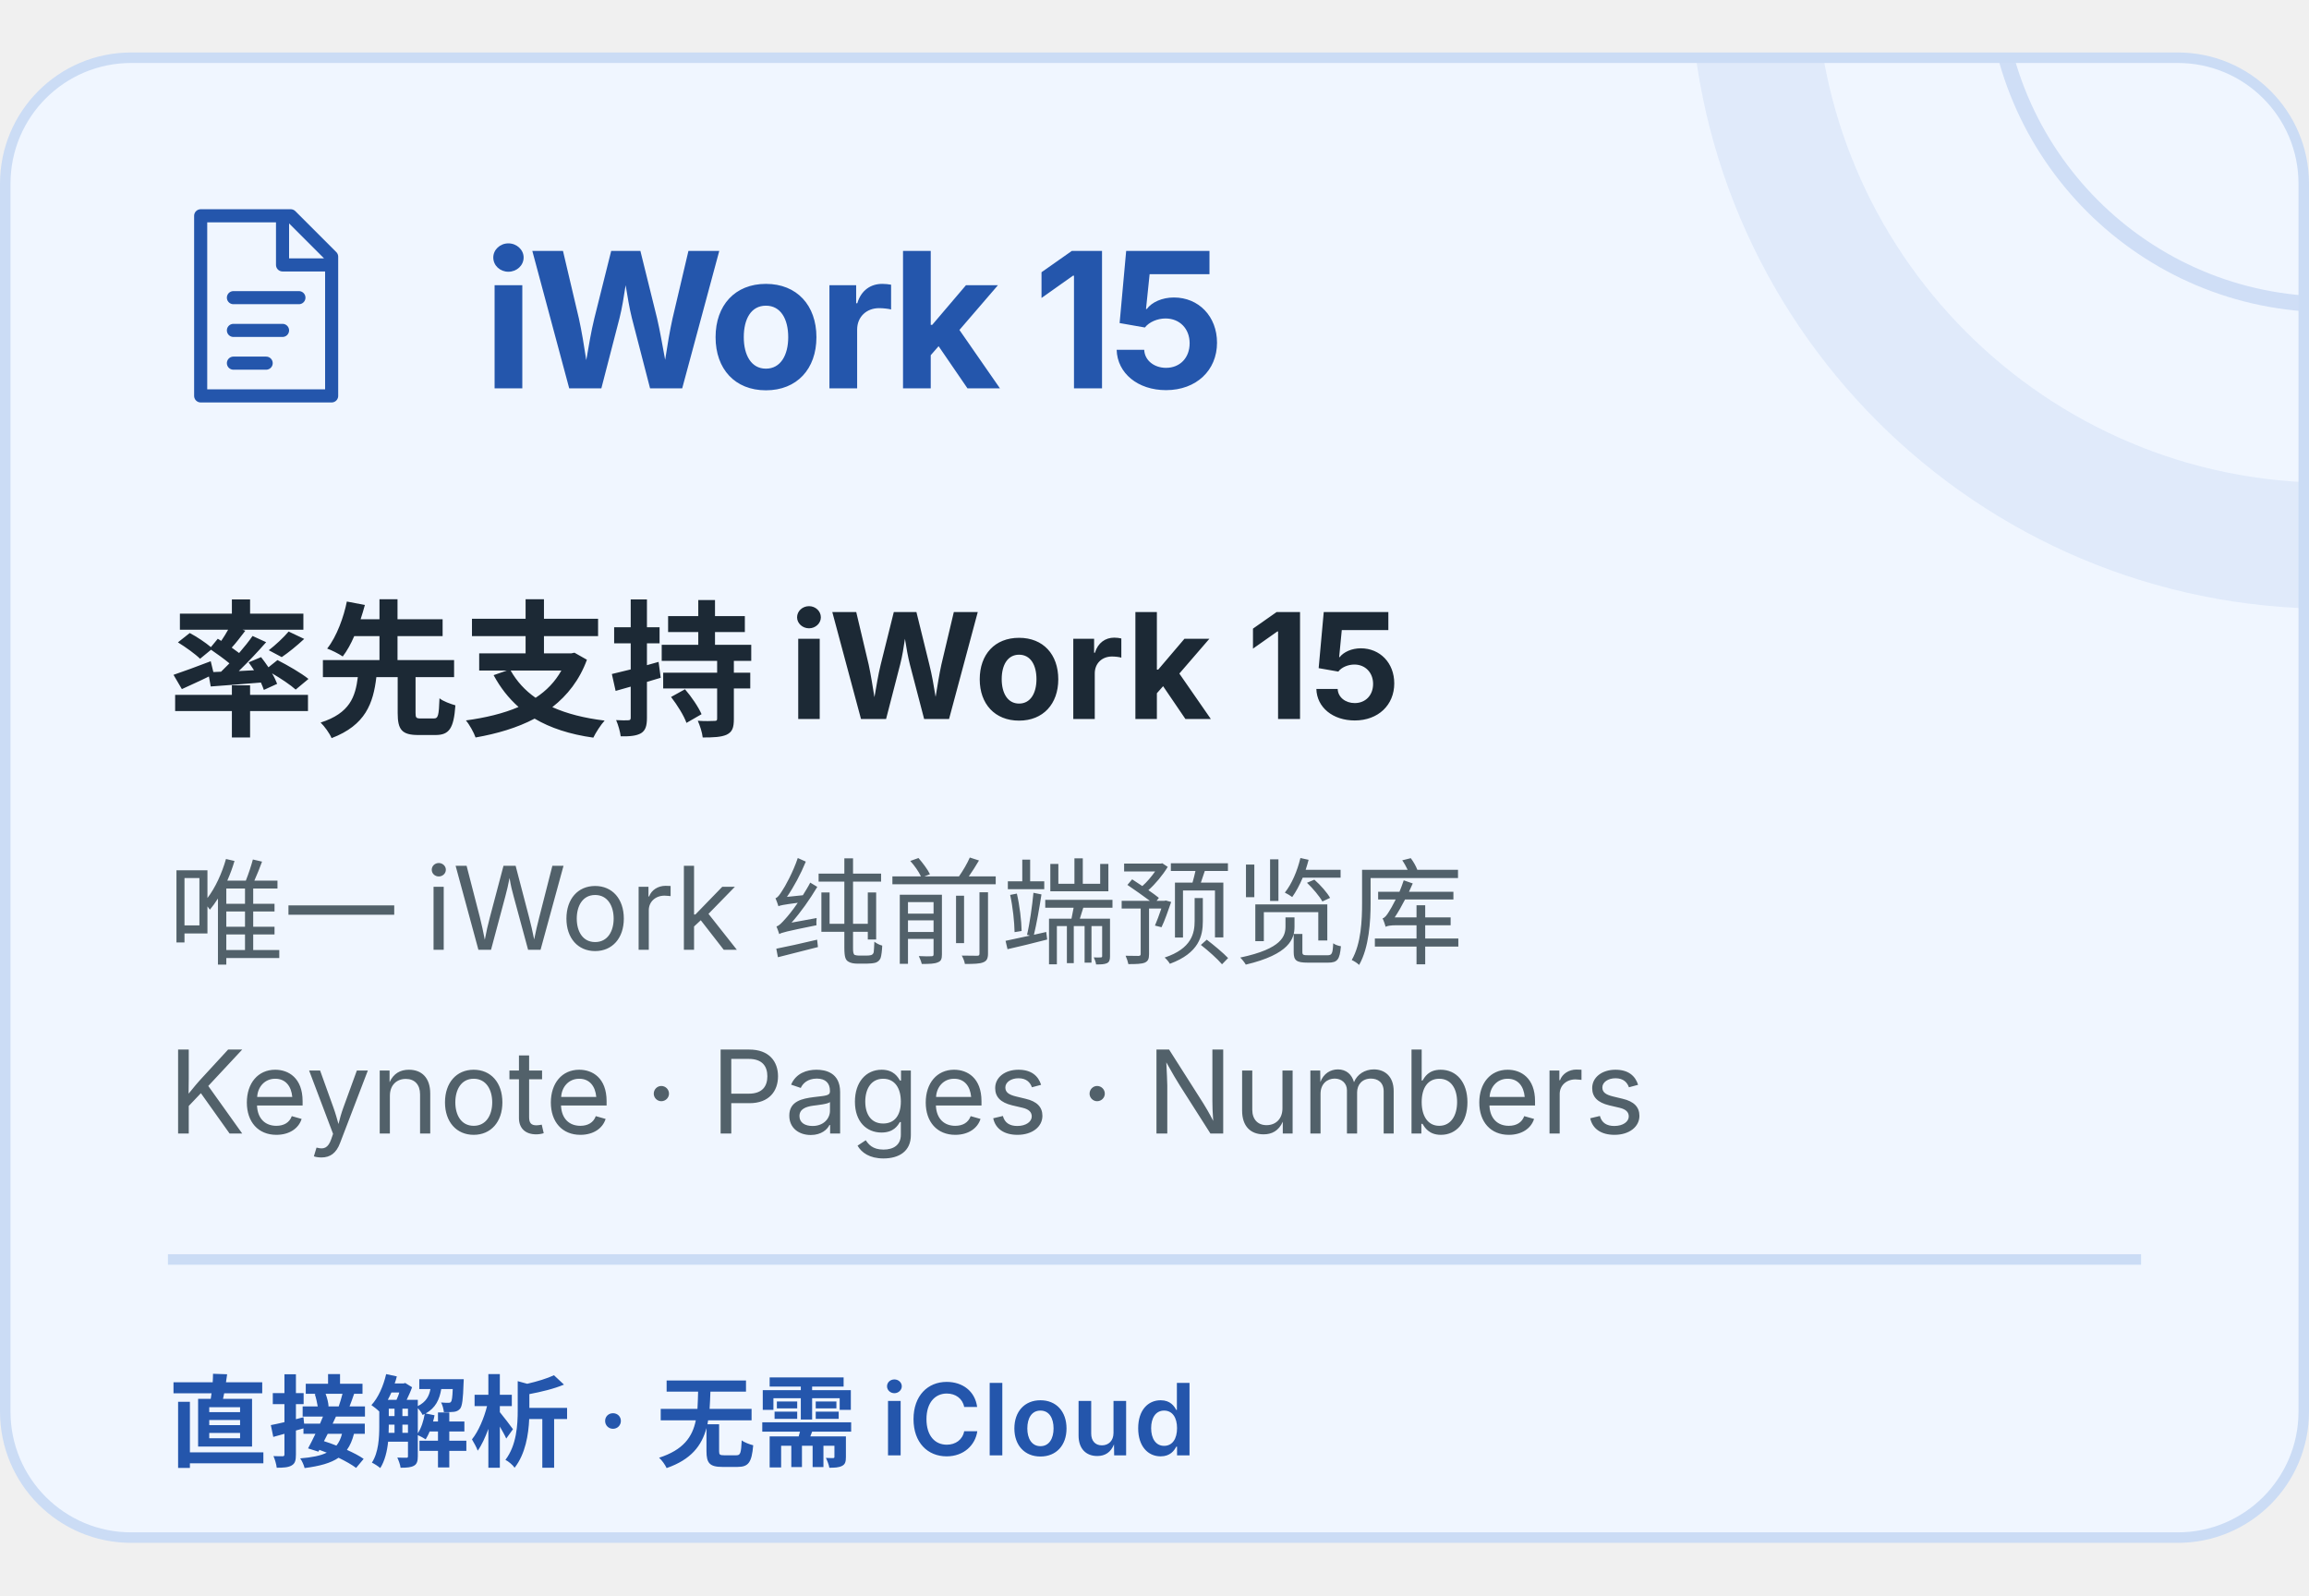
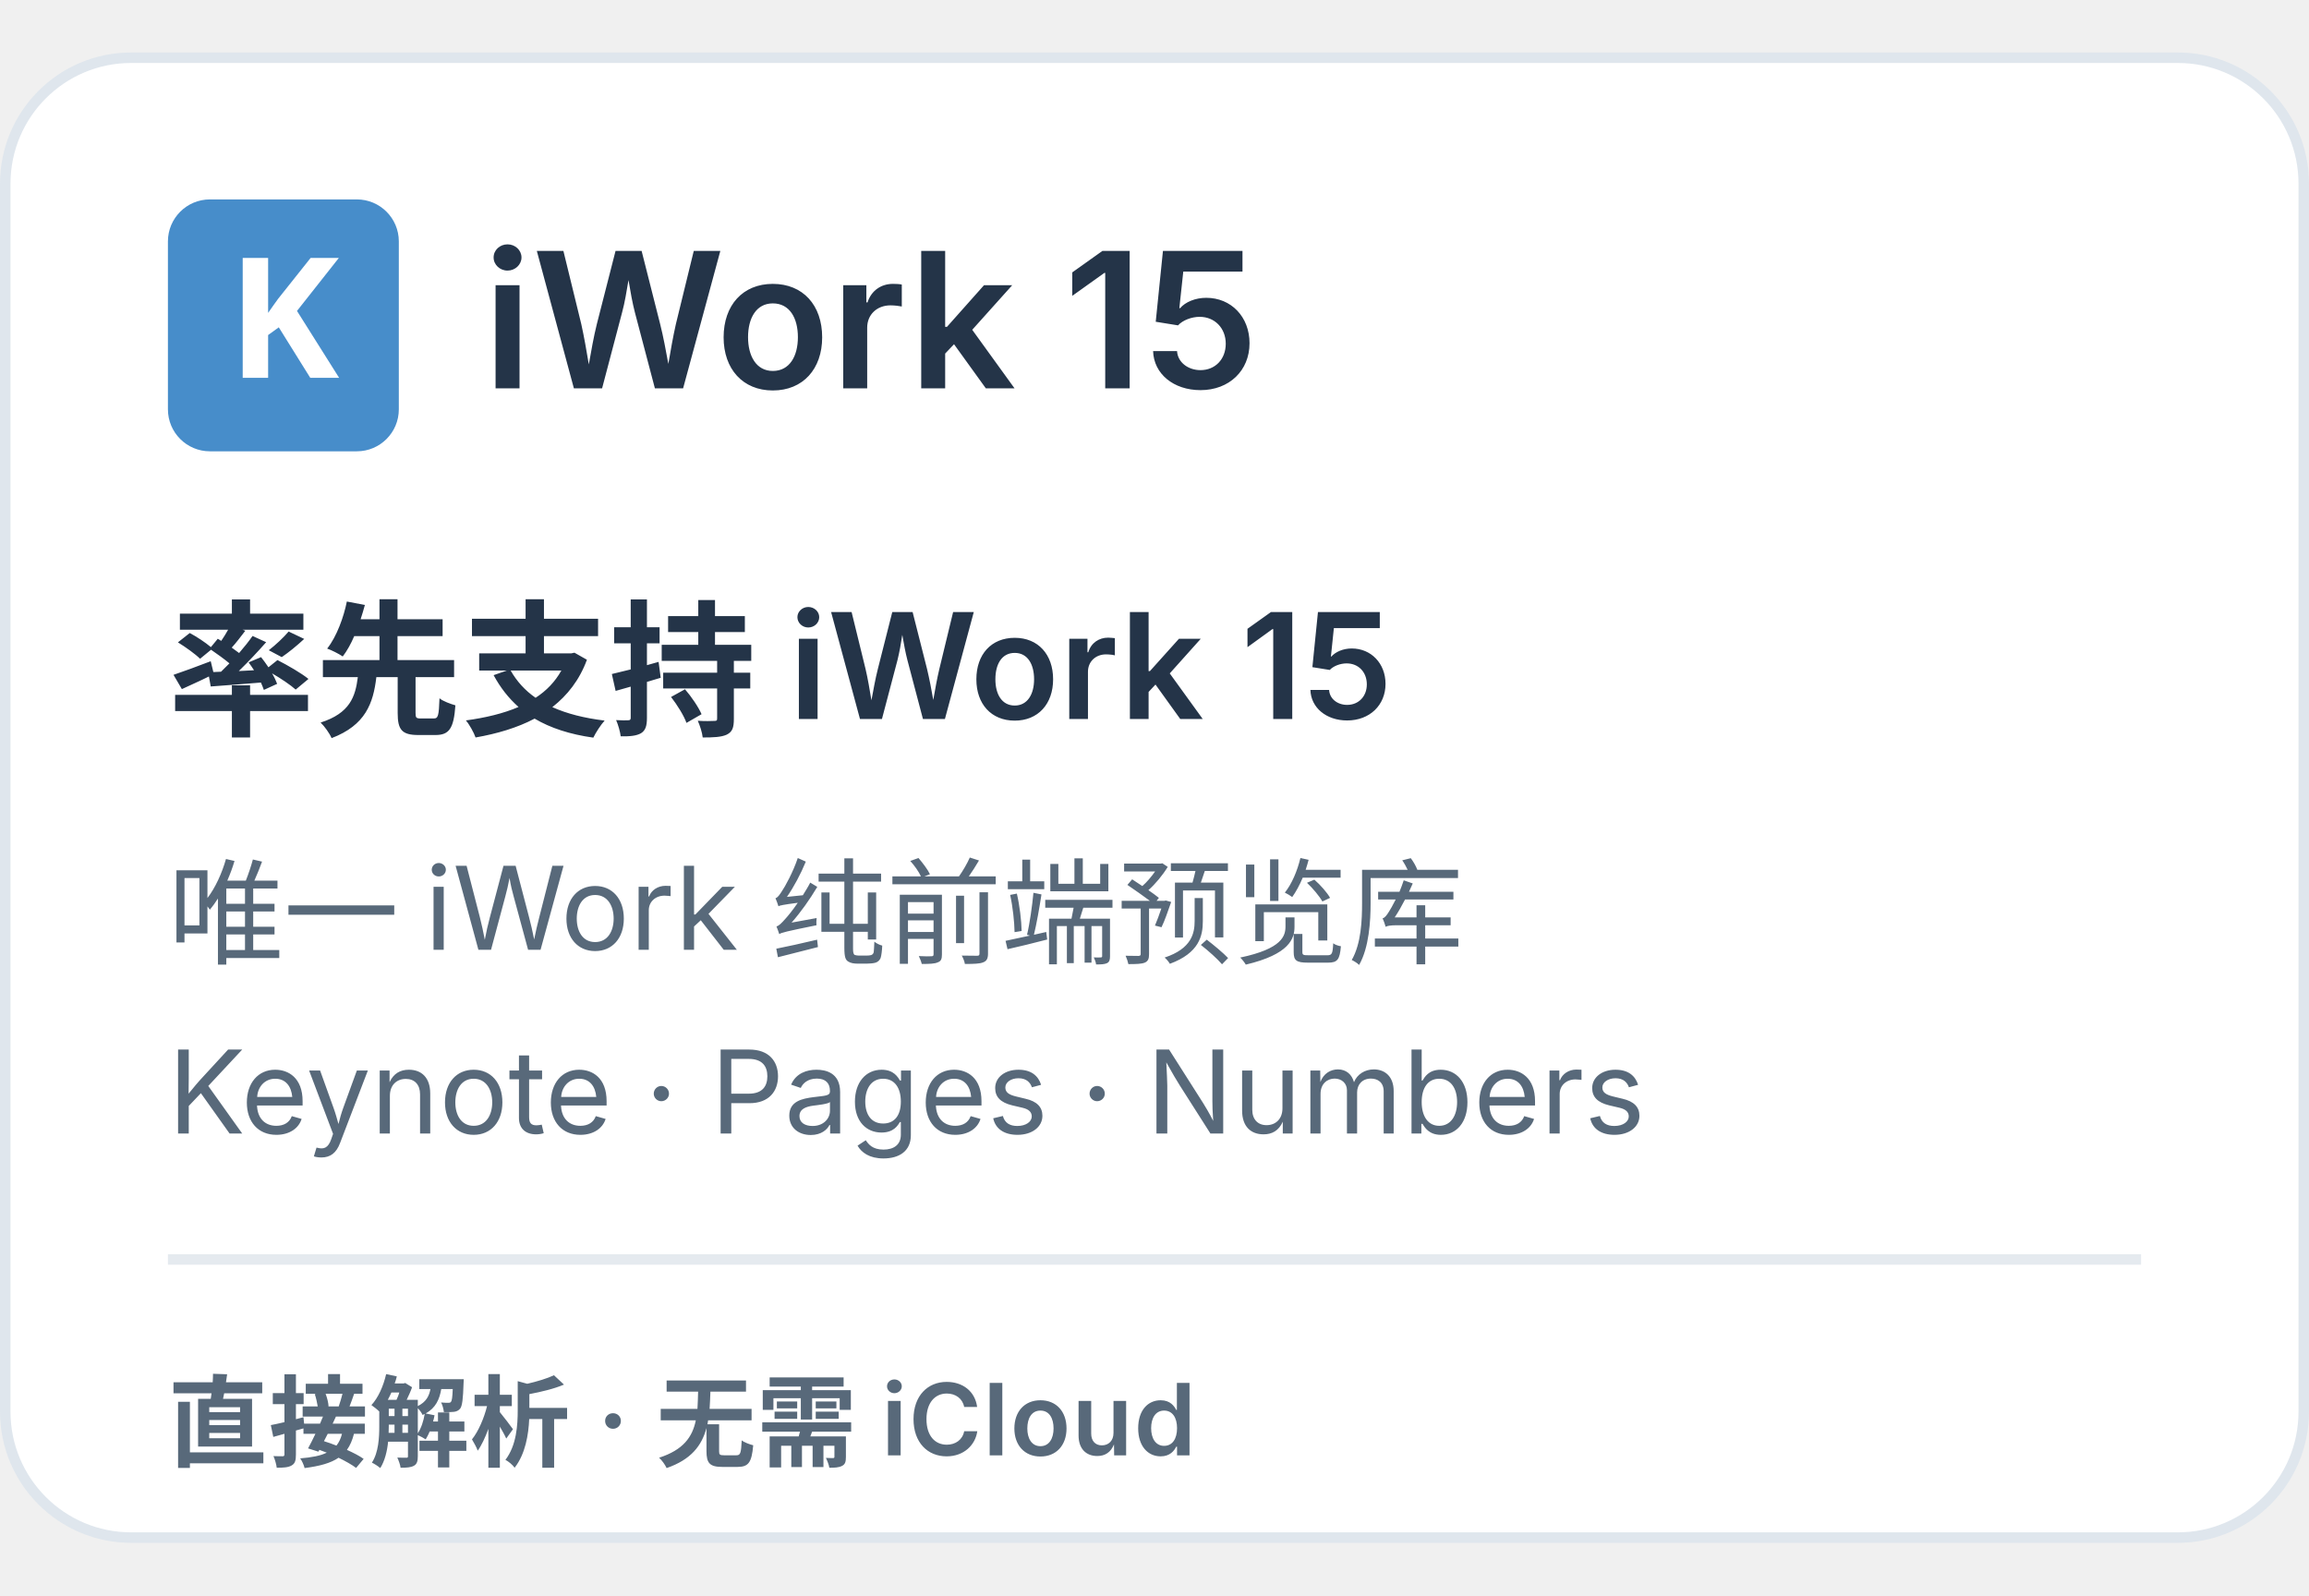
<svg xmlns="http://www.w3.org/2000/svg" width="220" height="152" viewBox="0 -5 220 152" role="img" aria-labelledby="title desc" lang="zh-CN">
-   <defs>
-     <clipPath id="card">
-       <rect x=".5" y=".5" width="219" height="141" rx="12" />
-     </clipPath>
-   </defs>
-   <g clip-path="url(#card)">
-     <rect width="220" height="142" fill="#f0f6ff" />
-     <circle cx="222" cy="-8" r="55" fill="none" stroke="#cfdef6" stroke-width="12" opacity=".5" />
-     <circle cx="222" cy="-8" r="32" fill="none" stroke="#cfdef6" stroke-width="1.5" />
-   </g>
-   <rect x=".5" y=".5" width="219" height="141" rx="12" fill="none" stroke="#cbdcf5" />
-   <g transform="translate(16 14) scale(.78)" fill="none" stroke="#2456ac" stroke-width="1.6" stroke-linecap="round" stroke-linejoin="round">
-     <path d="M4 2h11l5 5v17H4zM14 2v6h6M8 12h8m-8 4h6m-6 4h4" />
-   </g>
-   <g font-family="-apple-system,BlinkMacSystemFont,'Segoe UI','PingFang SC','Microsoft YaHei',sans-serif">
-     <text x="46" y="32" fill="#2456ac" font-size="18" font-weight="700" letter-spacing="-.6">iWork 15</text>
-     <text x="16" y="64" fill="#1c2935" font-size="14" font-weight="650">率先支持 iWork 15</text>
-     <text x="16" y="86" fill="#52616a" font-size="11">唯一 iWork 纯前端预览库</text>
-     <text x="16" y="103" fill="#52616a" font-size="11">Keynote · Pages · Numbers</text>
-     <path d="M16 115h188" stroke="#cbdcf5" />
-     <text x="16" y="134" fill="#2456ac" font-size="9.5" font-weight="600" letter-spacing=".1">直接解析 · 无需 iCloud</text>
+   <rect x=".5" y=".5" width="219" height="141" rx="12" fill="#ffffff" stroke="#dfe6ed" />
+   <rect x="16" y="14" width="22" height="24" rx="4" fill="#478dca" />
+   <text x="27" y="31" text-anchor="middle" fill="#ffffff" font-family="system-ui,sans-serif" font-size="16" font-weight="700">K</text>
+   <g font-family="system-ui,-apple-system,BlinkMacSystemFont,'Segoe UI','PingFang SC','Microsoft YaHei',sans-serif">
+     <text x="46" y="32" fill="#243448" font-size="18" font-weight="600">iWork 15</text>
+     <text x="16" y="64" fill="#243448" font-size="14" font-weight="600">率先支持 iWork 15</text>
+     <text x="16" y="86" fill="#58697a" font-size="11">唯一 iWork 纯前端预览库</text>
+     <text x="16" y="103" fill="#58697a" font-size="11">Keynote · Pages · Numbers</text>
+     <path d="M16 115h188" stroke="#e5eaef" />
+     <text x="16" y="134" fill="#58697a" font-size="9.5" font-weight="600" letter-spacing=".1">直接解析 · 无需 iCloud</text>
  </g>
</svg>
